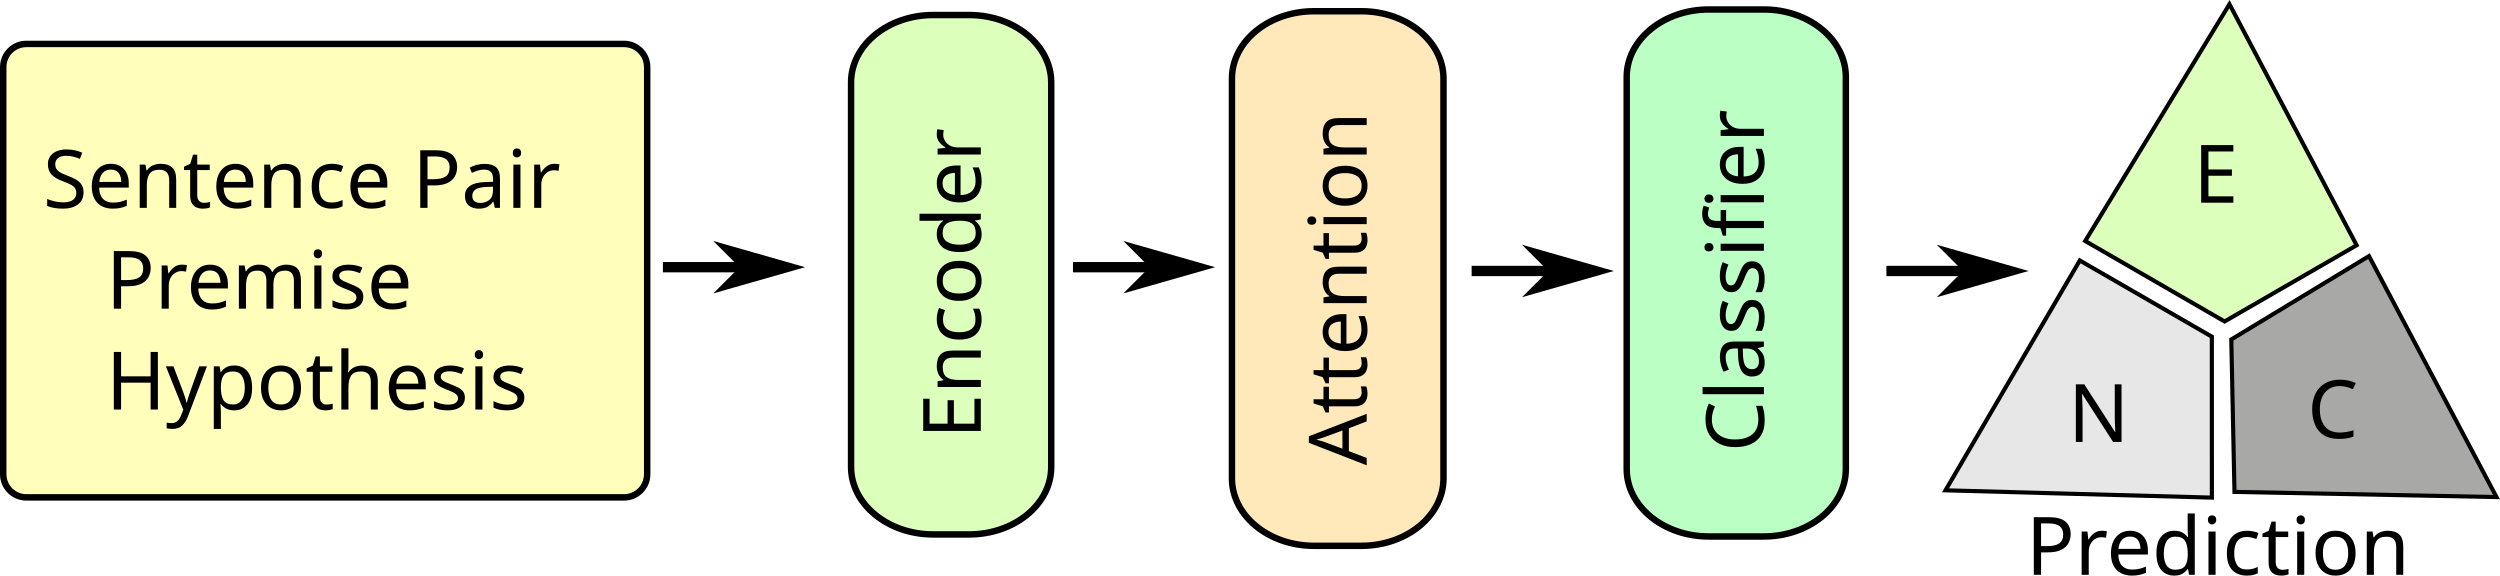
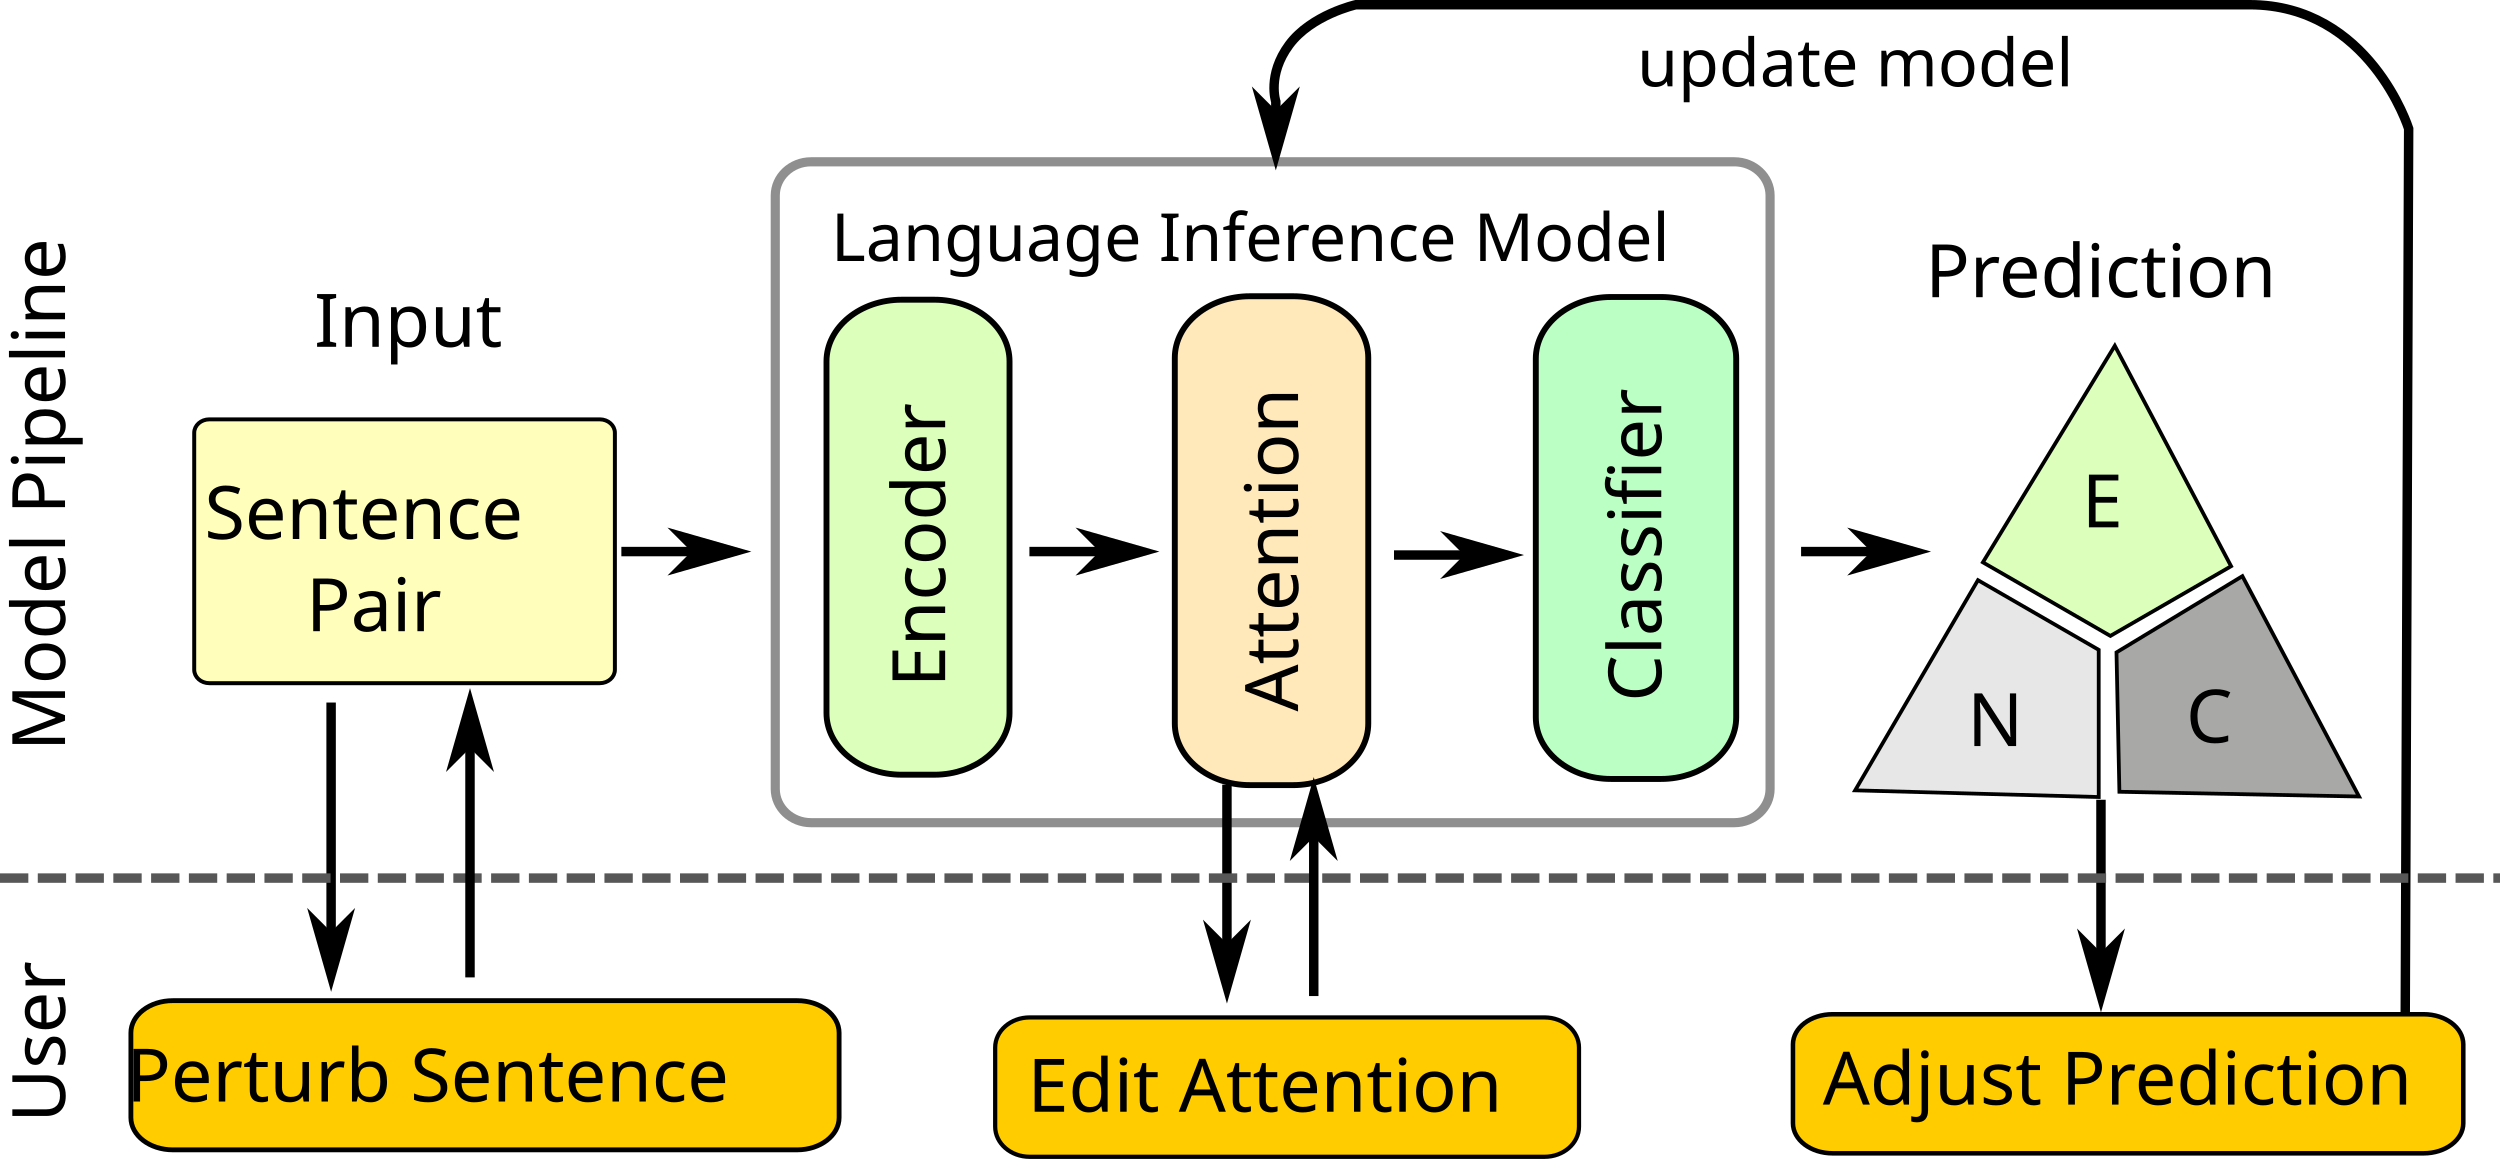
- <svg xmlns="http://www.w3.org/2000/svg" width="546.547mm" height="125.911mm" viewBox="0 0 1936.585 446.142" id="svg2" version="1.1">
+ <svg xmlns="http://www.w3.org/2000/svg" width="597.647mm" height="277.051mm" viewBox="0 0 2117.647 981.677" id="svg2" version="1.1">
  <defs id="defs4">
+     <marker orient="auto" refY="0" refX="0" id="marker4225" style="overflow:visible">
+       <path id="path4227" d="M 0,0 5,-5 -12.5,0 5,5 0,0 Z" style="fill:#000000;fill-opacity:1;fill-rule:evenodd;stroke:#000000;stroke-width:1pt;stroke-opacity:1" transform="matrix(-0.4,0,0,-0.4,-4,0)" />
+     </marker>
+     <marker style="overflow:visible" id="marker4219" refX="0" refY="0" orient="auto">
+       <path transform="matrix(-0.4,0,0,-0.4,-4,0)" style="fill:#000000;fill-opacity:1;fill-rule:evenodd;stroke:#000000;stroke-width:1pt;stroke-opacity:1" d="M 0,0 5,-5 -12.5,0 5,5 0,0 Z" id="path4221" />
+     </marker>
+     <marker orient="auto" refY="0" refX="0" id="marker4213" style="overflow:visible">
+       <path id="path4215" d="M 0,0 5,-5 -12.5,0 5,5 0,0 Z" style="fill:#000000;fill-opacity:1;fill-rule:evenodd;stroke:#000000;stroke-width:1pt;stroke-opacity:1" transform="matrix(-0.4,0,0,-0.4,-4,0)" />
+     </marker>
+     <marker style="overflow:visible" id="marker9688" refX="0" refY="0" orient="auto">
+       <path transform="matrix(-0.4,0,0,-0.4,-4,0)" style="fill:#000000;fill-opacity:1;fill-rule:evenodd;stroke:#000000;stroke-width:1pt;stroke-opacity:1" d="M 0,0 5,-5 -12.5,0 5,5 0,0 Z" id="path9690" />
+     </marker>
+     <marker style="overflow:visible" id="marker5078" refX="0" refY="0" orient="auto">
+       <path transform="matrix(-0.4,0,0,-0.4,-4,0)" style="fill:#000000;fill-opacity:1;fill-rule:evenodd;stroke:#000000;stroke-width:1pt;stroke-opacity:1" d="M 0,0 5,-5 -12.5,0 5,5 0,0 Z" id="path5080" />
+     </marker>
+     <marker orient="auto" refY="0" refX="0" id="marker4545" style="overflow:visible">
+       <path id="path4298" d="M 0,0 5,-5 -12.5,0 5,5 0,0 Z" style="fill:#000000;fill-opacity:1;fill-rule:evenodd;stroke:#000000;stroke-width:1pt;stroke-opacity:1" transform="matrix(-0.4,0,0,-0.4,-4,0)" />
+     </marker>
    <marker style="overflow:visible" id="marker5138" refX="0" refY="0" orient="auto">
      <path transform="matrix(-0.4,0,0,-0.4,-4,0)" style="fill:#000000;fill-opacity:1;fill-rule:evenodd;stroke:#000000;stroke-width:1pt;stroke-opacity:1" d="M 0,0 5,-5 -12.5,0 5,5 0,0 Z" id="path5140" />
    </marker>
    <marker orient="auto" refY="0" refX="0" id="marker4988" style="overflow:visible">
      <path id="path4990" d="M 0,0 5,-5 -12.5,0 5,5 0,0 Z" style="fill:#000000;fill-opacity:1;fill-rule:evenodd;stroke:#000000;stroke-width:1pt;stroke-opacity:1" transform="matrix(-0.4,0,0,-0.4,-4,0)" />
    </marker>
    <marker orient="auto" refY="0" refX="0" id="marker4760" style="overflow:visible">
      <path id="path4762" d="M 0,0 5,-5 -12.5,0 5,5 0,0 Z" style="fill:#000000;fill-opacity:1;fill-rule:evenodd;stroke:#000000;stroke-width:1pt;stroke-opacity:1" transform="matrix(-0.4,0,0,-0.4,-4,0)" />
    </marker>
    <marker orient="auto" refY="0" refX="0" id="Arrow1Mend" style="overflow:visible">
-       <path id="path4218" d="M 0,0 5,-5 -12.5,0 5,5 0,0 Z" style="fill-rule:evenodd;stroke:#000000;stroke-width:1pt" transform="matrix(-0.4,0,0,-0.4,-4,0)" />
+       <path id="path4218" d="M 0,0 5,-5 -12.5,0 5,5 0,0 Z" style="fill:#000000;fill-opacity:1;fill-rule:evenodd;stroke:#000000;stroke-width:1pt;stroke-opacity:1" transform="matrix(-0.4,0,0,-0.4,-4,0)" />
    </marker>
    <marker style="overflow:visible" id="marker4566" refX="0" refY="0" orient="auto">
      <path transform="matrix(-0.4,0,0,-0.4,-4,0)" style="fill:#000000;fill-opacity:1;fill-rule:evenodd;stroke:#000000;stroke-width:1pt;stroke-opacity:1" d="M 0,0 5,-5 -12.5,0 5,5 0,0 Z" id="path4568" />
    </marker>
  </defs>
-   <g id="layer1" transform="translate(802.8362,-262.7022)">
-     <rect style="fill:#ffffbb;fill-opacity:1;stroke:#000000;stroke-width:5;stroke-miterlimit:4;stroke-dasharray:none;stroke-dashoffset:0;stroke-opacity:1" id="rect4136" width="498.824" height="351.261" x="-800.336" y="296.732" rx="17.924" ry="17.924" />
-     <text xml:space="preserve" style="font-style:normal;font-weight:normal;font-size:40px;line-height:125%;font-family:sans-serif;letter-spacing:0px;word-spacing:0px;fill:#000000;fill-opacity:1;stroke:none;stroke-width:1px;stroke-linecap:butt;stroke-linejoin:miter;stroke-opacity:1" x="-769.479" y="423.707" id="text4138">
-       <tspan id="tspan4140" x="-769.479" y="423.707" style="font-size:62.5px">Sentence Pair</tspan>
-       <tspan x="-769.479" y="501.832" id="tspan4144" style="font-size:62.5px">   Premise </tspan>
-       <tspan x="-769.479" y="579.957" id="tspan4150" style="font-size:62.5px">   Hypothesis</tspan>
-       <tspan x="-769.479" y="658.082" id="tspan4148" style="font-size:62.5px" />
+   <g id="layer1" transform="translate(843.6597,-2.462546)">
+     <rect style="fill:#ffffbb;fill-opacity:1;stroke:#000000;stroke-width:3.371;stroke-miterlimit:4;stroke-dasharray:none;stroke-dashoffset:0;stroke-opacity:1" id="rect4136" width="356.335" height="223.478" x="-679.151" y="357.682" rx="12.804" ry="11.404" />
+     <text xml:space="preserve" style="font-style:normal;font-weight:normal;font-size:40px;line-height:125%;font-family:sans-serif;letter-spacing:0px;word-spacing:0px;fill:#000000;fill-opacity:1;stroke:none;stroke-width:1px;stroke-linecap:butt;stroke-linejoin:miter;stroke-opacity:1" x="-500.995" y="459.001" id="text4138">
+       <tspan x="-491.046" y="459.001" style="font-size:62.5px;text-align:center;text-anchor:middle" id="tspan4269">Sentence </tspan>
+       <tspan x="-500.995" y="537.126" id="tspan4148" style="font-size:62.5px;text-align:center;text-anchor:middle">Pair</tspan>
    </text>
-     <rect ry="63.639" rx="52.21" y="-143.571" x="-676.69" height="155.042" width="402.353" id="rect4152" style="fill:#dcffbb;fill-opacity:1;stroke:#000000;stroke-width:5;stroke-miterlimit:4;stroke-dasharray:none;stroke-dashoffset:0;stroke-opacity:1" transform="matrix(0,-1,1,0,0,0)" />
-     <text xml:space="preserve" style="font-style:normal;font-weight:normal;font-size:40px;line-height:125%;font-family:sans-serif;letter-spacing:0px;word-spacing:0px;fill:#000000;fill-opacity:1;stroke:none;stroke-width:1px;stroke-linecap:butt;stroke-linejoin:miter;stroke-opacity:1" x="-602.572" y="-43.067" id="text4154" transform="matrix(0,-1,1,0,0,0)">
-       <tspan x="-602.572" y="-43.067" style="font-size:62.5px" id="tspan4158">Encoder</tspan>
+     <rect ry="63.639" rx="52.21" y="-143.571" x="-658.69" height="155.042" width="402.353" id="rect4152" style="fill:#dcffbb;fill-opacity:1;stroke:#000000;stroke-width:5;stroke-miterlimit:4;stroke-dasharray:none;stroke-dashoffset:0;stroke-opacity:1" transform="matrix(0,-1,1,0,0,0)" />
+     <text xml:space="preserve" style="font-style:normal;font-weight:normal;font-size:40px;line-height:125%;font-family:sans-serif;letter-spacing:0px;word-spacing:0px;fill:#000000;fill-opacity:1;stroke:none;stroke-width:1px;stroke-linecap:butt;stroke-linejoin:miter;stroke-opacity:1" x="-584.572" y="-43.067" id="text4154" transform="matrix(0,-1,1,0,0,0)">
+       <tspan x="-584.572" y="-43.067" style="font-size:62.5px" id="tspan4158">Encoder</tspan>
    </text>
-     <rect style="fill:#ffe9bb;fill-opacity:1;stroke:#000000;stroke-width:5;stroke-miterlimit:4;stroke-dasharray:none;stroke-dashoffset:0;stroke-opacity:1" id="rect4162" width="414.118" height="163.866" x="-685.513" y="151.471" rx="52.21" ry="63.639" transform="matrix(0,-1,1,0,0,0)" />
-     <text id="text4164" y="255.857" x="-623.16" style="font-style:normal;font-weight:normal;font-size:40px;line-height:125%;font-family:sans-serif;letter-spacing:0px;word-spacing:0px;fill:#000000;fill-opacity:1;stroke:none;stroke-width:1px;stroke-linecap:butt;stroke-linejoin:miter;stroke-opacity:1" xml:space="preserve" transform="matrix(0,-1,1,0,0,0)">
-       <tspan id="tspan4166" style="font-size:62.5px" y="255.857" x="-623.16">Attention</tspan>
+     <rect style="fill:#ffe9bb;fill-opacity:1;stroke:#000000;stroke-width:5;stroke-miterlimit:4;stroke-dasharray:none;stroke-dashoffset:0;stroke-opacity:1" id="rect4162" width="414.118" height="163.866" x="-667.513" y="151.471" rx="52.21" ry="63.639" transform="matrix(0,-1,1,0,0,0)" />
+     <text id="text4164" y="255.857" x="-605.16" style="font-style:normal;font-weight:normal;font-size:40px;line-height:125%;font-family:sans-serif;letter-spacing:0px;word-spacing:0px;fill:#000000;fill-opacity:1;stroke:none;stroke-width:1px;stroke-linecap:butt;stroke-linejoin:miter;stroke-opacity:1" xml:space="preserve" transform="matrix(0,-1,1,0,0,0)">
+       <tspan id="tspan4166" style="font-size:62.5px" y="255.857" x="-605.16">Attention</tspan>
    </text>
-     <rect ry="63.639" rx="52.21" y="457.26" x="-678.278" height="169.748" width="408.235" id="rect4168" style="fill:#bbffc4;fill-opacity:1;stroke:#000000;stroke-width:5;stroke-miterlimit:4;stroke-dasharray:none;stroke-dashoffset:0;stroke-opacity:1" transform="matrix(0,-1,1,0,0,0)" />
-     <text xml:space="preserve" style="font-style:normal;font-weight:normal;font-size:40px;line-height:125%;font-family:sans-serif;letter-spacing:0px;word-spacing:0px;fill:#000000;fill-opacity:1;stroke:none;stroke-width:1px;stroke-linecap:butt;stroke-linejoin:miter;stroke-opacity:1" x="-612.866" y="563.529" id="text4170" transform="matrix(0,-1,1,0,0,0)">
-       <tspan x="-612.866" y="563.529" style="font-size:62.5px" id="tspan4172">Classifier</tspan>
+     <rect ry="63.639" rx="52.21" y="457.26" x="-662.278" height="169.748" width="408.235" id="rect4168" style="fill:#bbffc4;fill-opacity:1;stroke:#000000;stroke-width:5;stroke-miterlimit:4;stroke-dasharray:none;stroke-dashoffset:0;stroke-opacity:1" transform="matrix(0,-1,1,0,0,0)" />
+     <text xml:space="preserve" style="font-style:normal;font-weight:normal;font-size:40px;line-height:125%;font-family:sans-serif;letter-spacing:0px;word-spacing:0px;fill:#000000;fill-opacity:1;stroke:none;stroke-width:1px;stroke-linecap:butt;stroke-linejoin:miter;stroke-opacity:1" x="-596.866" y="563.529" id="text4170" transform="matrix(0,-1,1,0,0,0)">
+       <tspan x="-596.866" y="563.529" style="font-size:62.5px" id="tspan4172">Classifier</tspan>
    </text>
-     <text id="text4178" y="707.959" x="766.555" style="font-style:normal;font-weight:normal;font-size:40px;line-height:125%;font-family:sans-serif;letter-spacing:0px;word-spacing:0px;fill:#000000;fill-opacity:1;stroke:none;stroke-width:1px;stroke-linecap:butt;stroke-linejoin:miter;stroke-opacity:1" xml:space="preserve">
-       <tspan style="font-size:62.5px" id="tspan4186" y="707.959" x="766.555">Prediction</tspan>
+     <text id="text4178" y="254.194" x="787.143" style="font-style:normal;font-weight:normal;font-size:40px;line-height:125%;font-family:sans-serif;letter-spacing:0px;word-spacing:0px;fill:#000000;fill-opacity:1;stroke:none;stroke-width:1px;stroke-linecap:butt;stroke-linejoin:miter;stroke-opacity:1" xml:space="preserve">
+       <tspan style="font-size:62.5px" id="tspan4186" y="254.194" x="787.143">Prediction</tspan>
    </text>
-     <path style="fill:#dcffbb;fill-opacity:1;fill-rule:evenodd;stroke:#000000;stroke-width:3.2;stroke-linecap:butt;stroke-linejoin:miter;stroke-miterlimit:4;stroke-dasharray:none;stroke-opacity:1" d="m 924.185,265.942 -111.743,183.441 107.966,62.334 102.271,-59.046 z" id="path4197" />
-     <path id="path4199" d="m 704.22,642.516 206.343,5.664 -0.026,-124.669 -102.284,-59.025 z" style="fill:#e7e7e7;fill-opacity:1;fill-rule:evenodd;stroke:#000000;stroke-width:3.2;stroke-linecap:butt;stroke-linejoin:miter;stroke-miterlimit:4;stroke-dasharray:none;stroke-opacity:1" />
-     <path style="fill:#a8a9a6;fill-opacity:1;fill-rule:evenodd;stroke:#000000;stroke-width:3.2;stroke-linecap:butt;stroke-linejoin:miter;stroke-miterlimit:4;stroke-dasharray:none;stroke-opacity:1" d="m 1131.063,647.745 -98.819,-186.66 -106.642,64.574 2.464,118.067 z" id="path4201" />
+     <path style="fill:#dcffbb;fill-opacity:1;fill-rule:evenodd;stroke:#000000;stroke-width:3.2;stroke-linecap:butt;stroke-linejoin:miter;stroke-miterlimit:4;stroke-dasharray:none;stroke-opacity:1" d="m 947.714,295.354 -111.743,183.441 107.966,62.334 102.271,-59.046 z" id="path4197" />
+     <path id="path4199" d="m 727.75,671.928 206.343,5.664 -0.026,-124.669 -102.284,-59.025 z" style="fill:#e7e7e7;fill-opacity:1;fill-rule:evenodd;stroke:#000000;stroke-width:3.2;stroke-linecap:butt;stroke-linejoin:miter;stroke-miterlimit:4;stroke-dasharray:none;stroke-opacity:1" />
+     <path style="fill:#a8a9a6;fill-opacity:1;fill-rule:evenodd;stroke:#000000;stroke-width:3.2;stroke-linecap:butt;stroke-linejoin:miter;stroke-miterlimit:4;stroke-dasharray:none;stroke-opacity:1" d="m 1154.593,677.157 -98.819,-186.66 -106.642,64.574 2.464,118.067 z" id="path4201" />
    <path id="path4564" d="m 337.143,472.614 94.352,0" style="fill:none;fill-rule:evenodd;stroke:#000000;stroke-width:8;stroke-linecap:butt;stroke-linejoin:miter;stroke-miterlimit:4;stroke-dasharray:none;stroke-opacity:1;marker-end:url(#marker4566)" />
-     <path style="fill:none;fill-rule:evenodd;stroke:#000000;stroke-width:8;stroke-linecap:butt;stroke-linejoin:miter;stroke-miterlimit:4;stroke-dasharray:none;stroke-opacity:1;marker-end:url(#marker4760)" d="m 658.437,472.614 94.352,0" id="path4758" />
-     <text xml:space="preserve" style="font-style:normal;font-weight:normal;font-size:40px;line-height:125%;font-family:sans-serif;letter-spacing:0px;word-spacing:0px;fill:#000000;fill-opacity:1;stroke:none;stroke-width:1px;stroke-linecap:butt;stroke-linejoin:miter;stroke-opacity:1" x="799.143" y="605.018" id="text4968">
-       <tspan x="799.143" y="605.018" id="tspan4970" style="font-size:62.5px">N</tspan>
+     <path style="fill:none;fill-rule:evenodd;stroke:#000000;stroke-width:8;stroke-linecap:butt;stroke-linejoin:miter;stroke-miterlimit:4;stroke-dasharray:none;stroke-opacity:1;marker-end:url(#marker4760)" d="m 681.966,469.673 94.352,0" id="path4758" />
+     <text xml:space="preserve" style="font-style:normal;font-weight:normal;font-size:40px;line-height:125%;font-family:sans-serif;letter-spacing:0px;word-spacing:0px;fill:#000000;fill-opacity:1;stroke:none;stroke-width:1px;stroke-linecap:butt;stroke-linejoin:miter;stroke-opacity:1" x="822.672" y="634.429" id="text4968">
+       <tspan x="822.672" y="634.429" id="tspan4970" style="font-size:62.5px">N</tspan>
    </text>
-     <text id="text4972" y="602.077" x="984.437" style="font-style:normal;font-weight:normal;font-size:40px;line-height:125%;font-family:sans-serif;letter-spacing:0px;word-spacing:0px;fill:#000000;fill-opacity:1;stroke:none;stroke-width:1px;stroke-linecap:butt;stroke-linejoin:miter;stroke-opacity:1" xml:space="preserve">
-       <tspan style="font-size:62.5px" id="tspan4974" y="602.077" x="984.437">C</tspan>
+     <text id="text4972" y="631.488" x="1007.966" style="font-style:normal;font-weight:normal;font-size:40px;line-height:125%;font-family:sans-serif;letter-spacing:0px;word-spacing:0px;fill:#000000;fill-opacity:1;stroke:none;stroke-width:1px;stroke-linecap:butt;stroke-linejoin:miter;stroke-opacity:1" xml:space="preserve">
+       <tspan style="font-size:62.5px" id="tspan4974" y="631.488" x="1007.966">C</tspan>
    </text>
-     <text xml:space="preserve" style="font-style:normal;font-weight:normal;font-size:40px;line-height:125%;font-family:sans-serif;letter-spacing:0px;word-spacing:0px;fill:#000000;fill-opacity:1;stroke:none;stroke-width:1px;stroke-linecap:butt;stroke-linejoin:miter;stroke-opacity:1" x="896.202" y="419.724" id="text4976">
-       <tspan x="896.202" y="419.724" id="tspan4978" style="font-size:62.5px">E</tspan>
+     <text xml:space="preserve" style="font-style:normal;font-weight:normal;font-size:40px;line-height:125%;font-family:sans-serif;letter-spacing:0px;word-spacing:0px;fill:#000000;fill-opacity:1;stroke:none;stroke-width:1px;stroke-linecap:butt;stroke-linejoin:miter;stroke-opacity:1" x="919.731" y="449.135" id="text4976">
+       <tspan x="919.731" y="449.135" id="tspan4978" style="font-size:62.5px">E</tspan>
    </text>
    <path style="fill:none;fill-rule:evenodd;stroke:#000000;stroke-width:8;stroke-linecap:butt;stroke-linejoin:miter;stroke-miterlimit:4;stroke-dasharray:none;stroke-opacity:1;marker-end:url(#marker4988)" d="m 28.319,469.673 94.352,0" id="path4986" />
-     <path id="path5136" d="m -289.328,469.673 94.352,0" style="fill:none;fill-rule:evenodd;stroke:#000000;stroke-width:8;stroke-linecap:butt;stroke-linejoin:miter;stroke-miterlimit:4;stroke-dasharray:none;stroke-opacity:1;marker-end:url(#marker5138)" />
+     <path id="path5136" d="m -317.328,469.673 94.352,0" style="fill:none;fill-rule:evenodd;stroke:#000000;stroke-width:8;stroke-linecap:butt;stroke-linejoin:miter;stroke-miterlimit:4;stroke-dasharray:none;stroke-opacity:1;marker-end:url(#marker5138)" />
+     <rect ry="28.566" rx="30.28" y="139.518" x="-186.962" height="559.806" width="842.663" id="rect4275" style="fill:none;fill-opacity:1;stroke:#8f8f8f;stroke-width:7.743;stroke-miterlimit:4;stroke-dasharray:none;stroke-dashoffset:0;stroke-opacity:1" />
+     <text xml:space="preserve" style="font-style:normal;font-weight:normal;font-size:75px;line-height:125%;font-family:Sans;letter-spacing:0px;word-spacing:0px;fill:#000000;fill-opacity:1;stroke:none;stroke-width:1px;stroke-linecap:butt;stroke-linejoin:miter;stroke-opacity:1" x="-139.777" y="223.55" id="text4277">
+       <tspan id="tspan4279" x="-139.777" y="223.55" style="font-size:56.25px">Language Inference Model</tspan>
+     </text>
+     <path style="fill:none;fill-rule:evenodd;stroke:#000000;stroke-width:8;stroke-linecap:butt;stroke-linejoin:miter;stroke-miterlimit:4;stroke-dasharray:none;stroke-opacity:1;marker-end:url(#marker4545)" d="m 1193.679,872.823 2.942,-761.397 c 0,0 -33.072,-104.963 -134.763,-104.963 l -757.033,0 c 0,0 -37.663,8.493 -56.495,33.972 -18.832,25.479 -11.299,48.127 -11.299,48.127 l 0,42.465" id="path4283" />
+     <text xml:space="preserve" style="font-style:normal;font-weight:normal;font-size:40px;line-height:125%;font-family:sans-serif;letter-spacing:0px;word-spacing:0px;fill:#000000;fill-opacity:1;stroke:none;stroke-width:1px;stroke-linecap:butt;stroke-linejoin:miter;stroke-opacity:1" x="543.025" y="75.606" id="text4876">
+       <tspan x="543.025" y="75.606" id="tspan4878" style="font-size:56.25px">update model </tspan>
+     </text>
+     <path style="fill:none;fill-rule:evenodd;stroke:#000000;stroke-width:8;stroke-linecap:butt;stroke-linejoin:miter;stroke-miterlimit:4;stroke-dasharray:none;stroke-opacity:1;marker-end:url(#Arrow1Mend)" d="m 195.634,667.081 0,169.7" id="path4880" />
+     <rect style="color:#000000;clip-rule:nonzero;display:inline;overflow:visible;visibility:visible;opacity:1;isolation:auto;mix-blend-mode:normal;color-interpolation:sRGB;color-interpolation-filters:linearRGB;solid-color:#000000;solid-opacity:1;fill:#ffcc00;fill-opacity:1;fill-rule:nonzero;stroke:#000000;stroke-width:4.097;stroke-linecap:butt;stroke-linejoin:miter;stroke-miterlimit:4;stroke-dasharray:none;stroke-dashoffset:0;stroke-opacity:1;color-rendering:auto;image-rendering:auto;shape-rendering:auto;text-rendering:auto;enable-background:accumulate" id="rect5058" width="599.903" height="126.373" x="-732.787" y="850.071" rx="35.484" ry="27.306" />
+     <text xml:space="preserve" style="font-style:normal;font-weight:normal;font-size:75px;line-height:125%;font-family:Sans;letter-spacing:0px;word-spacing:0px;fill:#000000;fill-opacity:1;stroke:none;stroke-width:1px;stroke-linecap:butt;stroke-linejoin:miter;stroke-opacity:1" x="-434.562" y="935.551" id="text5066">
+       <tspan x="-424.613" y="935.551" style="font-size:62.5px;text-align:center;text-anchor:middle" id="tspan4205">Perturb Sentence </tspan>
+     </text>
+     <path id="path5076" d="m -563.189,597.551 0,229.305" style="fill:none;fill-rule:evenodd;stroke:#000000;stroke-width:8;stroke-linecap:butt;stroke-linejoin:miter;stroke-miterlimit:4;stroke-dasharray:none;stroke-opacity:1;marker-end:url(#marker5078)" />
+     <rect ry="25.508" rx="29.251" y="864.29" x="-0.685" height="118.051" width="494.522" id="rect9674" style="color:#000000;clip-rule:nonzero;display:inline;overflow:visible;visibility:visible;opacity:1;isolation:auto;mix-blend-mode:normal;color-interpolation:sRGB;color-interpolation-filters:linearRGB;solid-color:#000000;solid-opacity:1;fill:#ffcc00;fill-opacity:1;fill-rule:nonzero;stroke:#000000;stroke-width:3.596;stroke-linecap:butt;stroke-linejoin:miter;stroke-miterlimit:4;stroke-dasharray:none;stroke-dashoffset:0;stroke-opacity:1;color-rendering:auto;image-rendering:auto;shape-rendering:auto;text-rendering:auto;enable-background:accumulate" />
+     <text id="text9676" y="944.139" x="26.693" style="font-style:normal;font-weight:normal;font-size:75px;line-height:125%;font-family:Sans;letter-spacing:0px;word-spacing:0px;fill:#000000;fill-opacity:1;stroke:none;stroke-width:1px;stroke-linecap:butt;stroke-linejoin:miter;stroke-opacity:1" xml:space="preserve">
+       <tspan style="font-size:62.5px" y="944.139" x="26.693" id="tspan9678">Edit Attention </tspan>
+     </text>
+     <path id="path9686" d="m 935.987,679.904 0,164.364" style="fill:none;fill-rule:evenodd;stroke:#000000;stroke-width:8;stroke-linecap:butt;stroke-linejoin:miter;stroke-miterlimit:4;stroke-dasharray:none;stroke-opacity:1;marker-end:url(#marker9688)" />
+     <rect style="color:#000000;clip-rule:nonzero;display:inline;overflow:visible;visibility:visible;opacity:1;isolation:auto;mix-blend-mode:normal;color-interpolation:sRGB;color-interpolation-filters:linearRGB;solid-color:#000000;solid-opacity:1;fill:#ffcc00;fill-opacity:1;fill-rule:nonzero;stroke:#000000;stroke-width:3.849;stroke-linecap:butt;stroke-linejoin:miter;stroke-miterlimit:4;stroke-dasharray:none;stroke-dashoffset:0;stroke-opacity:1;color-rendering:auto;image-rendering:auto;shape-rendering:auto;text-rendering:auto;enable-background:accumulate" id="rect12152" width="567.798" height="117.798" x="675.088" y="861.593" rx="33.585" ry="25.453" />
+     <text xml:space="preserve" style="font-style:normal;font-weight:normal;font-size:75px;line-height:125%;font-family:Sans;letter-spacing:0px;word-spacing:0px;fill:#000000;fill-opacity:1;stroke:none;stroke-width:1px;stroke-linecap:butt;stroke-linejoin:miter;stroke-opacity:1" x="700.34" y="938.139" id="text12154">
+       <tspan id="tspan12156" x="700.34" y="938.139" style="font-size:62.5px">Adjust Prediction </tspan>
+     </text>
+     <text xml:space="preserve" style="font-style:normal;font-weight:normal;font-size:40px;line-height:125%;font-family:sans-serif;letter-spacing:0px;word-spacing:0px;fill:#000000;fill-opacity:1;stroke:none;stroke-width:1px;stroke-linecap:butt;stroke-linejoin:miter;stroke-opacity:1" x="-577.563" y="296.194" id="text24694">
+       <tspan x="-577.563" y="296.194" id="tspan24696" style="font-size:62.5px">Input</tspan>
+     </text>
+     <path style="fill:none;fill-rule:evenodd;stroke:#575757;stroke-width:8;stroke-linecap:butt;stroke-linejoin:miter;stroke-miterlimit:4;stroke-dasharray:24, 8;stroke-dashoffset:0;stroke-opacity:1" d="m -843.66,746.257 2117.647,0" id="path4209" />
+     <path style="fill:none;fill-rule:evenodd;stroke:#000000;stroke-width:8;stroke-linecap:butt;stroke-linejoin:miter;stroke-miterlimit:4;stroke-dasharray:none;stroke-opacity:1;marker-end:url(#marker4213)" d="m -445.542,830.372 0,-229.305" id="path4211" />
+     <path id="path4217" d="m 269.164,846.178 0,-169.7" style="fill:none;fill-rule:evenodd;stroke:#000000;stroke-width:8;stroke-linecap:butt;stroke-linejoin:miter;stroke-miterlimit:4;stroke-dasharray:none;stroke-opacity:1;marker-end:url(#marker4219)" />
+     <text xml:space="preserve" style="font-style:normal;font-weight:normal;font-size:75px;line-height:125%;font-family:Sans;letter-spacing:0px;word-spacing:0px;fill:#000000;fill-opacity:1;stroke:none;stroke-width:1px;stroke-linecap:butt;stroke-linejoin:miter;stroke-opacity:1" x="-953.362" y="-788.584" id="text4229" transform="matrix(0,-0.9999999,1,0,0,0)">
+       <tspan id="tspan4231" x="-953.362" y="-788.584" style="font-size:62.5px">User</tspan>
+     </text>
+     <text transform="matrix(0,-0.9999999,1,0,0,0)" id="text4233" y="-788.584" x="-638.656" style="font-style:normal;font-weight:normal;font-size:75px;line-height:125%;font-family:Sans;letter-spacing:0px;word-spacing:0px;fill:#000000;fill-opacity:1;stroke:none;stroke-width:1px;stroke-linecap:butt;stroke-linejoin:miter;stroke-opacity:1" xml:space="preserve">
+       <tspan style="font-size:62.5px" y="-788.584" x="-638.656" id="tspan4235">Model Pipeline</tspan>
+     </text>
  </g>
</svg>
